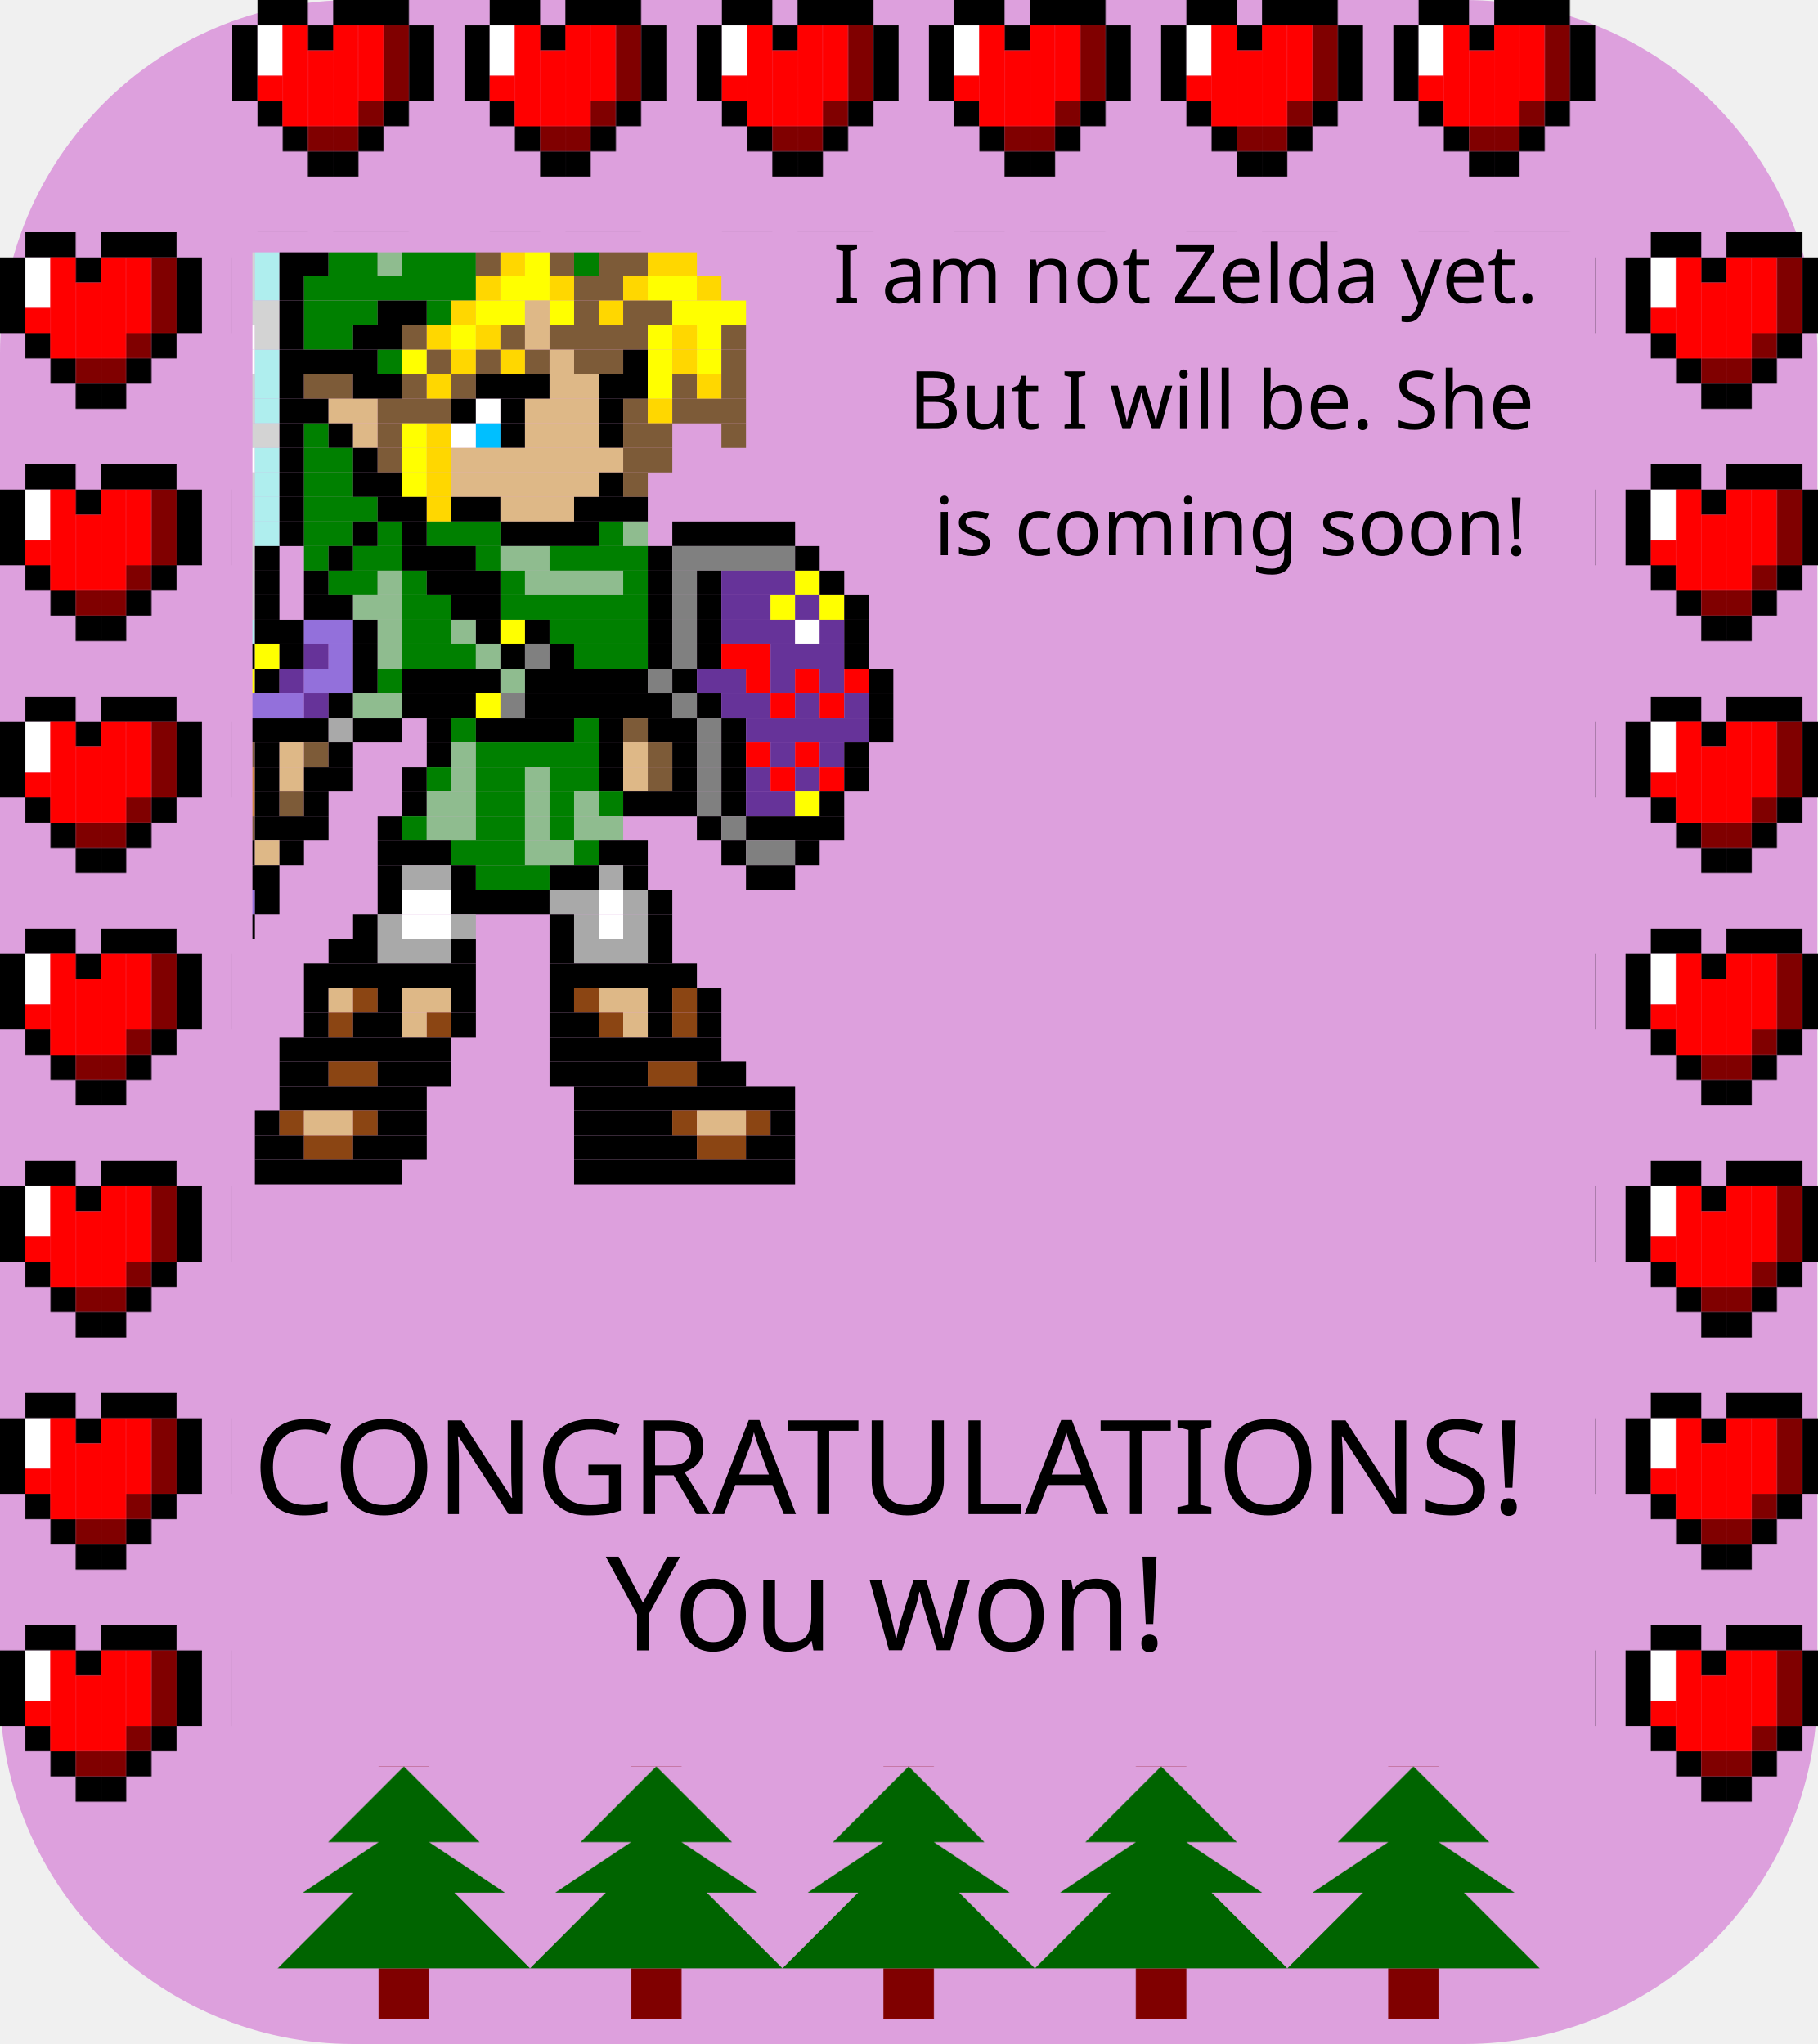
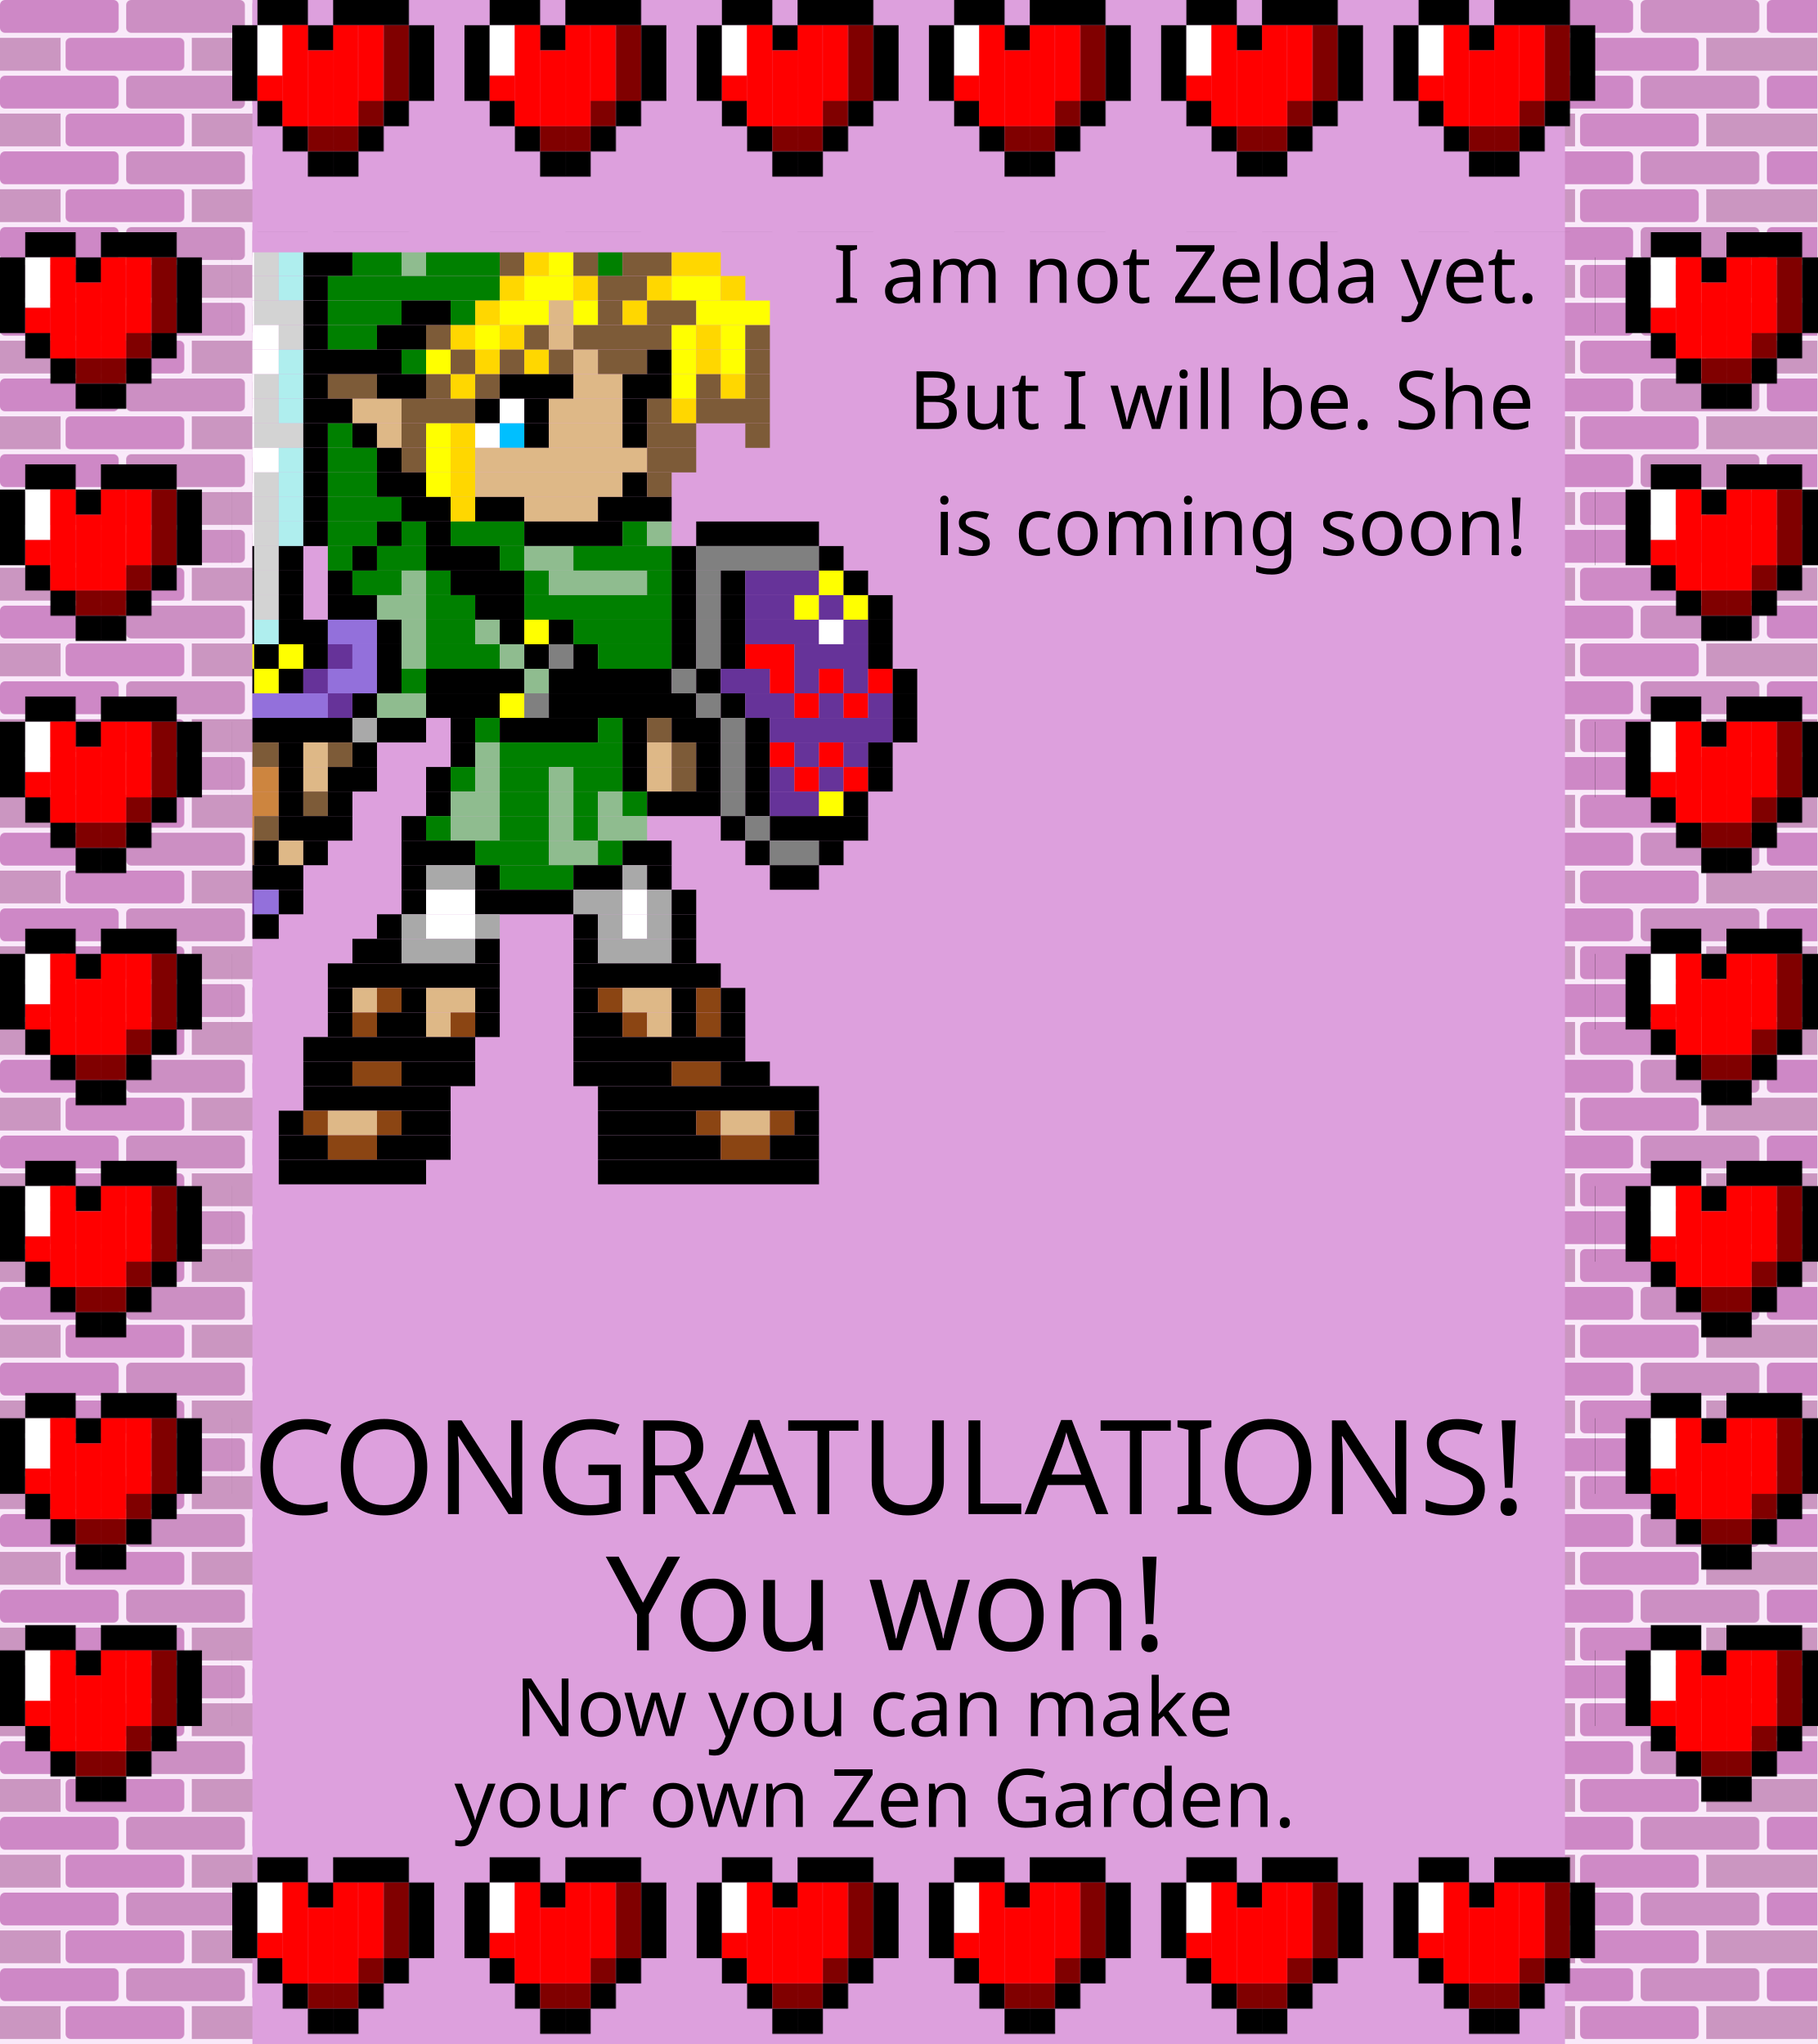
<svg xmlns="http://www.w3.org/2000/svg" width="360" height="405" id="block1">
  <defs>
    <pattern id="jewels" patternUnits="userSpaceOnUse" x="0" y="0" height="46" width="46">
      <rect width="10" height="5" x="5" y="0" fill="black" />
      <rect width="15" height="5" x="20" y="0" fill="black" />
      <rect width="5" height="15" x="0" y="5" fill="black" />
      <rect width="5" height="10" x="5" y="5" fill="white" />
      <rect width="5" height="5" x="5" y="15" fill="red" />
      <rect width="5" height="5" x="5" y="20" fill="black" />
      <rect width="5" height="20" x="10" y="5" fill="red" />
      <rect width="5" height="5" x="10" y="25" fill="black" />
      <rect width="5" height="5" x="15" y="5" fill="black" />
      <rect width="5" height="20" x="10" y="5" fill="red" />
      <rect width="5" height="15" x="15" y="10" fill="red" />
      <rect width="5" height="5" x="15" y="25" fill="maroon" />
      <rect width="5" height="5" x="15" y="30" fill="black" />
      <rect width="5" height="20" x="20" y="5" fill="red" />
      <rect width="5" height="5" x="20" y="25" fill="maroon" />
      <rect width="5" height="5" x="20" y="30" fill="black" />
      <rect width="5" height="15" x="25" y="5" fill="red" />
      <rect width="5" height="5" x="25" y="20" fill="maroon" />
      <rect width="5" height="5" x="25" y="25" fill="black" />
      <rect width="5" height="15" x="30" y="5" fill="maroon" />
      <rect width="5" height="5" x="30" y="20" fill="black" />
      <rect width="5" height="15" x="35" y="5" fill="black" />
    </pattern>
-     <pattern width="360" height="1000" id="link" patternUnits="userSpaceOnUse" x="0" y="0" viewBox="-90 420 740 1000">
+     <pattern width="360" height="1000" id="link" patternUnits="userSpaceOnUse" x="0" y="0" viewBox="-110 420 740 1000">
      <rect width="50" height="10" fill="black" x="130" y="0" />
      <rect width="20" height="10" fill="black" x="110" y="10" />
      <rect width="50" height="10" fill="green" x="130" y="10" />
      <rect width="20" height="10" fill="black" x="180" y="10" />
      <rect width="10" height="10" fill="black" x="50" y="20" />
      <rect width="20" height="10" fill="black" x="90" y="20" />
      <rect width="30" height="10" fill="green" x="110" y="20" />
      <rect width="40" height="10" fill="darkseagreen" x="140" y="20" />
      <rect width="20" height="10" fill="green" x="180" y="20" />
      <rect width="20" height="10" fill="black" x="200" y="20" />
      <rect width="10" height="10" fill="black" x="40" y="30" />
      <rect width="10" height="10" fill="paleturquoise" x="50" y="30" />
      <rect width="10" height="10" fill="black" x="60" y="30" />
      <rect width="20" height="10" fill="black" x="80" y="30" />
      <rect width="20" height="10" fill="green" x="100" y="30" />
      <rect width="80" height="10" fill="darkseagreen" x="120" y="30" />
      <rect width="20" height="10" fill="green" x="190" y="30" />
      <rect width="20" height="10" fill="darkseagreen" x="120" y="30" />
      <rect width="10" height="10" fill="black" x="210" y="30" />
      <rect width="10" height="10" fill="black" x="30" y="40" />
      <rect width="10" height="10" fill="white" x="40" y="40" />
      <rect width="10" height="10" fill="lightgrey" x="50" y="40" />
      <rect width="10" height="10" fill="paleturquoise" x="60" y="40" />
      <rect width="20" height="10" fill="black" x="70" y="40" />
      <rect width="20" height="10" fill="green" x="90" y="40" />
      <rect width="30" height="10" fill="darkseagreen" x="110" y="40" />
      <rect width="20" height="10" fill="green" x="140" y="40" />
      <rect width="20" height="10" fill="#7d5b38" x="160" y="40" class="brown" />
      <rect width="20" height="10" fill="darkseagreen" x="180" y="40" />
      <rect width="20" height="10" fill="green" x="200" y="40" />
      <rect width="10" height="10" fill="black" x="220" y="40" />
      <rect width="10" height="10" fill="black" x="30" y="50" />
      <rect width="10" height="10" fill="white" x="40" y="50" />
      <rect width="10" height="10" fill="lightgrey" x="50" y="50" />
      <rect width="10" height="10" fill="paleturquoise" x="60" y="50" />
      <rect width="20" height="10" fill="black" x="70" y="50" />
      <rect width="20" height="10" fill="green" x="90" y="50" />
      <rect width="10" height="10" fill="darkseagreen" x="110" y="50" />
      <rect width="30" height="10" fill="green" x="120" y="50" />
      <rect width="10" height="10" fill="#7d5b38" x="150" y="50" class="brown" />
      <rect width="10" height="10" fill="gold" x="160" y="50" />
      <rect width="10" height="10" fill="yellow" x="170" y="50" />
      <rect width="10" height="10" fill="#7d5b38" x="180" y="50" class="brown" />
      <rect width="10" height="10" fill="green" x="190" y="50" />
      <rect width="20" height="10" fill="#7d5b38" x="200" y="50" class="brown" />
      <rect width="20" height="10" fill="gold" x="220" y="50" />
      <rect width="10" height="10" fill="black" x="30" y="60" />
      <rect width="10" height="10" fill="white" x="40" y="60" />
      <rect width="10" height="10" fill="lightgrey" x="50" y="60" />
      <rect width="10" height="10" fill="paleturquoise" x="60" y="60" />
      <rect width="10" height="10" fill="black" x="70" y="60" />
      <rect width="70" height="10" fill="green" x="80" y="60" />
      <rect width="10" height="10" fill="gold" x="150" y="60" />
      <rect width="20" height="10" fill="yellow" x="160" y="60" />
      <rect width="10" height="10" fill="gold" x="180" y="60" />
      <rect width="20" height="10" fill="#7d5b38" x="190" y="60" class="brown" />
      <rect width="10" height="10" fill="gold" x="210" y="60" />
      <rect width="20" height="10" fill="yellow" x="220" y="60" />
      <rect width="10" height="10" fill="gold" x="240" y="60" />
      <rect width="10" height="10" x="30" y="70" fill="black" />
      <rect width="10" height="10" fill="white" x="40" y="70" />
      <rect width="20" height="10" fill="lightgrey" x="50" y="70" />
      <rect width="10" height="10" fill="black" x="70" y="70" />
      <rect width="30" height="10" fill="green" x="80" y="70" />
      <rect width="20" height="10" fill="black" x="110" y="70" />
      <rect width="10" height="10" fill="green" x="130" y="70" />
      <rect width="10" height="10" fill="gold" x="140" y="70" />
      <rect width="20" height="10" fill="yellow" x="150" y="70" />
      <rect width="10" height="10" fill="burlywood" x="170" y="70" />
      <rect width="10" height="10" fill="yellow" x="180" y="70" />
      <rect width="10" height="10" fill="#7d5b38" x="190" y="70" class="brown" />
      <rect width="10" height="10" fill="gold" x="200" y="70" />
      <rect width="20" height="10" fill="#7d5b38" x="210" y="70" class="brown" />
      <rect width="30" height="10" fill="yellow" x="230" y="70" />
      <rect width="10" height="10" x="30" y="80" fill="black" />
      <rect width="20" height="10" x="40" y="80" fill="white" />
      <rect width="10" height="10" x="60" y="80" fill="lightgrey" />
      <rect width="10" height="10" x="70" y="80" fill="black" />
      <rect width="20" height="10" x="80" y="80" fill="green" />
      <rect width="20" height="10" x="100" y="80" fill="black" />
      <rect width="10" height="10" x="120" y="80" fill="#7d5b38" class="brown" />
      <rect width="10" height="10" x="130" y="80" fill="gold" />
      <rect width="10" height="10" x="140" y="80" fill="yellow" />
      <rect width="10" height="10" x="150" y="80" fill="gold" />
      <rect width="10" height="10" x="160" y="80" fill="#7d5b38" class="brown" />
      <rect width="10" height="10" x="170" y="80" fill="burlywood" />
      <rect width="40" height="10" x="180" y="80" fill="#7d5b38" class="brown" />
      <rect width="10" height="10" x="220" y="80" fill="yellow" />
      <rect width="10" height="10" x="230" y="80" fill="gold" />
      <rect width="10" height="10" x="240" y="80" fill="yellow" />
      <rect width="10" height="10" x="250" y="80" fill="#7d5b38" class="brown" />
      <rect width="10" height="10" x="30" y="90" fill="black" />
      <rect width="20" height="10" x="40" y="90" fill="white" />
      <rect width="10" height="10" x="60" y="90" fill="paleturquoise" />
      <rect width="40" height="10" x="70" y="90" fill="black" />
      <rect width="10" height="10" x="110" y="90" fill="green" />
      <rect width="10" height="10" x="120" y="90" fill="yellow" />
      <rect width="10" height="10" x="130" y="90" fill="#7d5b38" class="brown" />
      <rect width="10" height="10" x="140" y="90" fill="gold" />
      <rect width="10" height="10" x="150" y="90" fill="#7d5b38" class="brown" />
      <rect width="10" height="10" x="160" y="90" fill="gold" />
      <rect width="10" height="10" x="170" y="90" fill="#7d5b38" class="brown" />
      <rect width="10" height="10" x="180" y="90" fill="burlywood" />
      <rect width="20" height="10" x="190" y="90" fill="#7d5b38" class="brown" />
      <rect width="10" height="10" x="210" y="90" fill="black" />
      <rect width="10" height="10" x="220" y="90" fill="yellow" />
      <rect width="10" height="10" x="230" y="90" fill="gold" />
      <rect width="10" height="10" x="240" y="90" fill="yellow" />
      <rect width="10" height="10" x="250" y="90" fill="#7d5b38" class="brown" />
      <rect width="10" height="10" x="30" y="100" fill="black" />
      <rect width="10" height="10" x="40" y="100" fill="white" />
      <rect width="10" height="10" x="50" y="100" fill="lightgrey" />
      <rect width="10" height="10" x="60" y="100" fill="paleturquoise" />
      <rect width="10" height="10" x="70" y="100" fill="black" />
      <rect width="20" height="10" x="80" y="100" fill="#7d5b38" class="brown" />
      <rect width="20" height="10" x="100" y="100" fill="black" />
      <rect width="10" height="10" x="120" y="100" fill="#7d5b38" class="brown" />
      <rect width="10" height="10" x="130" y="100" fill="gold" />
      <rect width="10" height="10" x="140" y="100" fill="#7d5b38" class="brown" />
      <rect width="30" height="10" x="150" y="100" fill="black" />
      <rect width="20" height="10" x="180" y="100" fill="burlywood" />
      <rect width="20" height="10" x="200" y="100" fill="black" />
      <rect width="10" height="10" x="220" y="100" fill="yellow" />
      <rect width="10" height="10" x="230" y="100" fill="#7d5b38" class="brown" />
      <rect width="10" height="10" x="240" y="100" fill="gold" />
      <rect width="10" height="10" x="250" y="100" fill="#7d5b38" class="brown" />
      <rect width="10" height="10" x="30" y="110" fill="black" />
      <rect width="10" height="10" x="40" y="110" fill="white" />
      <rect width="10" height="10" x="50" y="110" fill="lightgrey" />
      <rect width="10" height="10" x="60" y="110" fill="paleturquoise" />
      <rect width="20" height="10" x="70" y="110" fill="black" />
      <rect width="20" height="10" x="90" y="110" fill="burlywood" />
      <rect width="30" height="10" x="110" y="110" fill="#7d5b38" class="brown" />
      <rect width="10" height="10" x="140" y="110" fill="black" />
      <rect width="10" height="10" x="150" y="110" fill="white" />
      <rect width="10" height="10" x="160" y="110" fill="black" />
      <rect width="30" height="10" x="170" y="110" fill="burlywood" />
      <rect width="10" height="10" x="200" y="110" fill="black" />
      <rect width="10" height="10" x="210" y="110" fill="#7d5b38" class="brown" />
      <rect width="10" height="10" x="220" y="110" fill="gold" />
      <rect width="30" height="10" x="230" y="110" fill="#7d5b38" class="brown" />
      <rect width="10" height="10" x="30" y="120" fill="black" />
      <rect width="10" height="10" x="40" y="120" fill="white" />
      <rect width="20" height="10" x="50" y="120" fill="lightgrey" />
      <rect width="10" height="10" x="70" y="120" fill="black" />
      <rect width="10" height="10" x="80" y="120" fill="green" />
      <rect width="10" height="10" x="90" y="120" fill="black" />
      <rect width="10" height="10" x="100" y="120" fill="burlywood" />
      <rect width="10" height="10" x="110" y="120" fill="#7d5b38" class="brown" />
      <rect width="10" height="10" x="120" y="120" fill="yellow" />
      <rect width="10" height="10" x="130" y="120" fill="gold" />
      <rect width="10" height="10" x="140" y="120" fill="white" />
      <rect width="10" height="10" x="150" y="120" fill="deepskyblue" />
      <rect width="10" height="10" x="160" y="120" fill="black" />
      <rect width="30" height="10" x="170" y="120" fill="burlywood" />
      <rect width="10" height="10" x="200" y="120" fill="black" />
      <rect width="20" height="10" x="210" y="120" fill="#7d5b38" class="brown" />
      <rect width="10" height="10" x="250" y="120" fill="#7d5b38" class="brown" />
      <rect width="10" height="10" x="30" y="130" fill="black" />
      <rect width="20" height="10" x="40" y="130" fill="white" />
      <rect width="10" height="10" x="60" y="130" fill="paleturquoise" />
      <rect width="10" height="10" x="70" y="130" fill="black" />
      <rect width="20" height="10" x="80" y="130" fill="green" />
      <rect width="10" height="10" x="100" y="130" fill="black" />
      <rect width="10" height="10" x="110" y="130" fill="#7d5b38" class="brown" />
      <rect width="10" height="10" x="120" y="130" fill="yellow" />
      <rect width="10" height="10" x="130" y="130" fill="gold" />
      <rect width="70" height="10" x="140" y="130" fill="burlywood" />
      <rect width="20" height="10" x="210" y="130" fill="#7d5b38" class="brown" />
      <rect width="10" height="10" x="30" y="140" fill="black" />
      <rect width="10" height="10" x="40" y="140" fill="white" />
      <rect width="10" height="10" x="50" y="140" fill="lightgrey" />
      <rect width="10" height="10" x="60" y="140" fill="paleturquoise" />
      <rect width="10" height="10" x="70" y="140" fill="black" />
      <rect width="20" height="10" x="80" y="140" fill="green" />
      <rect width="20" height="10" x="100" y="140" fill="black" />
      <rect width="10" height="10" x="120" y="140" fill="yellow" />
      <rect width="10" height="10" x="130" y="140" fill="gold" />
      <rect width="60" height="10" x="140" y="140" fill="burlywood" />
      <rect width="10" height="10" x="200" y="140" fill="black" />
      <rect width="10" height="10" x="210" y="140" fill="#7d5b38" class="brown" />
      <rect width="10" height="10" x="30" y="150" fill="black" />
      <rect width="10" height="10" x="40" y="150" fill="white" />
      <rect width="10" height="10" x="50" y="150" fill="lightgrey" />
      <rect width="10" height="10" x="60" y="150" fill="paleturquoise" />
      <rect width="10" height="10" x="70" y="150" fill="black" />
      <rect width="30" height="10" x="80" y="150" fill="green" />
      <rect width="20" height="10" x="110" y="150" fill="black" />
      <rect width="10" height="10" x="130" y="150" fill="gold" />
      <rect width="20" height="10" x="140" y="150" fill="black" />
      <rect width="30" height="10" x="160" y="150" fill="burlywood" />
      <rect width="30" height="10" x="190" y="150" fill="black" />
      <rect width="10" height="10" x="30" y="160" fill="black" />
      <rect width="10" height="10" x="40" y="160" fill="white" />
      <rect width="10" height="10" x="50" y="160" fill="lightgrey" />
      <rect width="10" height="10" x="60" y="160" fill="paleturquoise" />
      <rect width="10" height="10" x="70" y="160" fill="black" />
      <rect width="20" height="10" x="80" y="160" fill="green" />
      <rect width="10" height="10" x="100" y="160" fill="black" />
      <rect width="10" height="10" x="110" y="160" fill="green" />
      <rect width="10" height="10" x="120" y="160" fill="black" />
      <rect width="30" height="10" x="130" y="160" fill="green" />
      <rect width="40" height="10" x="160" y="160" fill="black" />
      <rect width="10" height="10" x="200" y="160" fill="green" />
      <rect width="10" height="10" x="210" y="160" fill="darkseagreen" />
      <rect width="50" height="10" x="230" y="160" fill="black" />
      <rect width="10" height="10" x="40" y="170" fill="black" />
      <rect width="10" height="10" x="50" y="170" fill="lightgrey" />
      <rect width="10" height="10" x="60" y="170" fill="black" />
      <rect width="10" height="10" x="80" y="170" fill="green" />
      <rect width="10" height="10" x="90" y="170" fill="black" />
      <rect width="20" height="10" x="100" y="170" fill="green" />
      <rect width="30" height="10" x="120" y="170" fill="black" />
      <rect width="10" height="10" x="150" y="170" fill="green" />
      <rect width="20" height="10" x="160" y="170" fill="darkseagreen" />
      <rect width="40" height="10" x="180" y="170" fill="green" />
      <rect width="10" height="10" x="220" y="170" fill="black" />
      <rect width="50" height="10" x="230" y="170" fill="grey" />
      <rect width="10" height="10" x="280" y="170" fill="black" />
      <rect width="10" height="10" x="40" y="180" fill="black" />
      <rect width="10" height="10" x="50" y="180" fill="lightgrey" />
      <rect width="10" height="10" x="60" y="180" fill="black" />
      <rect width="10" height="10" x="80" y="180" fill="black" />
      <rect width="20" height="10" x="90" y="180" fill="green" />
      <rect width="10" height="10" x="110" y="180" fill="darkseagreen" />
      <rect width="10" height="10" x="120" y="180" fill="green" />
      <rect width="30" height="10" x="130" y="180" fill="black" />
      <rect width="10" height="10" x="160" y="180" fill="green" />
      <rect width="40" height="10" x="170" y="180" fill="darkseagreen" />
      <rect width="10" height="10" x="210" y="180" fill="green" />
      <rect width="10" height="10" x="220" y="180" fill="black" />
      <rect width="10" height="10" x="230" y="180" fill="grey" />
      <rect width="10" height="10" x="240" y="180" fill="black" />
      <rect width="30" height="10" x="250" y="180" fill="rebeccapurple" />
      <rect width="10" height="10" x="280" y="180" fill="yellow" />
      <rect width="10" height="10" x="290" y="180" fill="black" />
      <rect width="20" height="10" x="10" y="190" fill="black" />
      <rect width="10" height="10" x="40" y="190" fill="black" />
      <rect width="10" height="10" x="50" y="190" fill="lightgrey" />
      <rect width="10" height="10" x="60" y="190" fill="black" />
      <rect width="20" height="10" x="80" y="190" fill="black" />
      <rect width="20" height="10" x="100" y="190" fill="darkseagreen" />
      <rect width="20" height="10" x="120" y="190" fill="green" />
      <rect width="20" height="10" x="140" y="190" fill="black" />
      <rect width="60" height="10" x="160" y="190" fill="green" />
      <rect width="10" height="10" x="220" y="190" fill="black" />
      <rect width="10" height="10" x="230" y="190" fill="grey" />
      <rect width="10" height="10" x="240" y="190" fill="black" />
      <rect width="20" height="10" x="250" y="190" fill="rebeccapurple" />
      <rect width="10" height="10" x="270" y="190" fill="yellow" />
      <rect width="10" height="10" x="280" y="190" fill="rebeccapurple" />
      <rect width="10" height="10" x="290" y="190" fill="yellow" />
      <rect width="10" height="10" x="300" y="190" fill="black" />
      <rect width="10" height="10" x="0" y="200" fill="black" />
      <rect width="10" height="10" x="10" y="200" fill="rebeccapurple" />
      <rect width="10" height="10" x="20" y="200" fill="mediumpurple" />
      <rect width="20" height="10" x="30" y="200" fill="black" />
      <rect width="10" height="10" x="50" y="200" fill="paleturquoise" />
      <rect width="20" height="10" x="60" y="200" fill="black" />
      <rect width="20" height="10" x="80" y="200" fill="mediumpurple" />
      <rect width="10" height="10" x="100" y="200" fill="black" />
      <rect width="10" height="10" x="110" y="200" fill="darkseagreen" />
      <rect width="20" height="10" x="120" y="200" fill="green" />
      <rect width="10" height="10" x="140" y="200" fill="darkseagreen" />
      <rect width="10" height="10" x="150" y="200" fill="black" />
      <rect width="10" height="10" x="160" y="200" fill="yellow" />
      <rect width="10" height="10" x="170" y="200" fill="black" />
      <rect width="40" height="10" x="180" y="200" fill="green" />
      <rect width="10" height="10" x="220" y="200" fill="black" />
      <rect width="10" height="10" x="230" y="200" fill="grey" />
      <rect width="10" height="10" x="240" y="200" fill="black" />
      <rect width="30" height="10" x="250" y="200" fill="rebeccapurple" />
      <rect width="10" height="10" x="280" y="200" fill="white" />
      <rect width="10" height="10" x="290" y="200" fill="rebeccapurple" />
      <rect width="10" height="10" x="300" y="200" fill="black" />
      <rect width="10" height="10" x="0" y="210" fill="black" />
      <rect width="10" height="10" x="10" y="210" fill="rebeccapurple" />
      <rect width="10" height="10" x="20" y="210" fill="mediumpurple" />
      <rect width="10" height="10" x="30" y="210" fill="black" />
      <rect width="10" height="10" x="40" y="210" fill="yellow" />
      <rect width="10" height="10" x="50" y="210" fill="black" />
      <rect width="10" height="10" x="60" y="210" fill="yellow" />
      <rect width="10" height="10" x="70" y="210" fill="black" />
      <rect width="10" height="10" x="80" y="210" fill="rebeccapurple" />
      <rect width="10" height="10" x="90" y="210" fill="mediumpurple" />
      <rect width="10" height="10" x="100" y="210" fill="black" />
      <rect width="10" height="10" x="110" y="210" fill="darkseagreen" />
      <rect width="30" height="10" x="120" y="210" fill="green" />
      <rect width="10" height="10" x="150" y="210" fill="darkseagreen" />
      <rect width="10" height="10" x="160" y="210" fill="black" />
      <rect width="10" height="10" x="170" y="210" fill="grey" />
      <rect width="10" height="10" x="180" y="210" fill="black" />
      <rect width="30" height="10" x="190" y="210" fill="green" />
      <rect width="10" height="10" x="220" y="210" fill="black" />
      <rect width="10" height="10" x="230" y="210" fill="grey" />
      <rect width="10" height="10" x="240" y="210" fill="black" />
      <rect width="20" height="10" x="250" y="210" fill="red" />
      <rect width="30" height="10" x="270" y="210" fill="rebeccapurple" />
      <rect width="10" height="10" x="300" y="210" fill="black" />
      <rect width="10" height="10" x="0" y="220" fill="black" />
      <rect width="10" height="10" x="10" y="220" fill="rebeccapurple" />
      <rect width="20" height="10" x="20" y="220" fill="mediumpurple" />
      <rect width="10" height="10" x="40" y="220" fill="black" />
      <rect width="10" height="10" x="50" y="220" fill="yellow" />
      <rect width="10" height="10" x="60" y="220" fill="black" />
      <rect width="10" height="10" x="70" y="220" fill="rebeccapurple" />
      <rect width="20" height="10" x="80" y="220" fill="mediumpurple" />
      <rect width="10" height="10" x="100" y="220" fill="black" />
      <rect width="10" height="10" x="110" y="220" fill="green" />
      <rect width="40" height="10" x="120" y="220" fill="black" />
      <rect width="10" height="10" x="160" y="220" fill="darkseagreen" />
      <rect width="50" height="10" x="170" y="220" fill="black" />
      <rect width="10" height="10" x="220" y="220" fill="grey" />
      <rect width="10" height="10" x="230" y="220" fill="black" />
      <rect width="20" height="10" x="240" y="220" fill="rebeccapurple" />
      <rect width="10" height="10" x="260" y="220" fill="red" />
      <rect width="10" height="10" x="270" y="220" fill="rebeccapurple" />
      <rect width="10" height="10" x="280" y="220" fill="red" />
      <rect width="10" height="10" x="290" y="220" fill="rebeccapurple" />
      <rect width="10" height="10" x="300" y="220" fill="red" />
      <rect width="10" height="10" x="310" y="220" fill="black" />
      <rect width="10" height="10" x="10" y="230" fill="black" />
      <rect width="10" height="10" x="20" y="230" fill="rebeccapurple" />
      <rect width="50" height="10" x="30" y="230" fill="mediumpurple" />
      <rect width="10" height="10" x="80" y="230" fill="rebeccapurple" />
      <rect width="10" height="10" x="90" y="230" fill="black" />
      <rect width="20" height="10" x="100" y="230" fill="darkseagreen" />
      <rect width="30" height="10" x="120" y="230" fill="black" />
      <rect width="10" height="10" x="150" y="230" fill="yellow" />
      <rect width="10" height="10" x="160" y="230" fill="grey" />
      <rect width="60" height="10" x="170" y="230" fill="black" />
      <rect width="10" height="10" x="230" y="230" fill="grey" />
      <rect width="10" height="10" x="240" y="230" fill="black" />
      <rect width="20" height="10" x="250" y="230" fill="rebeccapurple" />
      <rect width="10" height="10" x="270" y="230" fill="red" />
      <rect width="10" height="10" x="280" y="230" fill="rebeccapurple" />
      <rect width="10" height="10" x="290" y="230" fill="red" />
      <rect width="10" height="10" x="300" y="230" fill="rebeccapurple" />
      <rect width="10" height="10" x="310" y="230" fill="black" />
      <rect width="70" height="10" x="20" y="240" fill="black" />
      <rect width="10" height="10" x="90" y="240" fill="darkgrey" />
      <rect width="20" height="10" x="100" y="240" fill="black" />
      <rect width="10" height="10" x="130" y="240" fill="black" />
      <rect width="10" height="10" x="140" y="240" fill="green" />
      <rect width="40" height="10" x="150" y="240" fill="black" />
      <rect width="10" height="10" x="190" y="240" fill="green" />
      <rect width="10" height="10" x="200" y="240" fill="black" />
      <rect width="10" height="10" x="210" y="240" fill="#7d5b38" class="brown" />
      <rect width="20" height="10" x="220" y="240" fill="black" />
      <rect width="10" height="10" x="240" y="240" fill="grey" />
      <rect width="10" height="10" x="250" y="240" fill="black" />
      <rect width="50" height="10" x="260" y="240" fill="rebeccapurple" />
      <rect width="10" height="10" x="310" y="240" fill="black" />
      <rect width="10" height="10" x="30" y="250" fill="black" />
      <rect width="20" height="10" x="40" y="250" fill="#7d5b38" class="brown" />
      <rect width="10" height="10" x="60" y="250" fill="black" />
      <rect width="10" height="10" x="70" y="250" fill="burlywood" />
      <rect width="10" height="10" x="80" y="250" fill="#7d5b38" class="brown" />
      <rect width="10" height="10" x="90" y="250" fill="black" />
      <rect width="10" height="10" x="130" y="250" fill="black" />
      <rect width="10" height="10" x="140" y="250" fill="darkseagreen" />
      <rect width="50" height="10" x="150" y="250" fill="green" />
      <rect width="10" height="10" x="200" y="250" fill="black" />
      <rect width="10" height="10" x="210" y="250" fill="burlywood" />
      <rect width="10" height="10" x="220" y="250" fill="#7d5b38" class="brown" />
      <rect width="10" height="10" x="230" y="250" fill="black" />
      <rect width="10" height="10" x="240" y="250" fill="grey" />
      <rect width="10" height="10" x="250" y="250" fill="black" />
      <rect width="10" height="10" x="260" y="250" fill="red" />
      <rect width="10" height="10" x="270" y="250" fill="rebeccapurple" />
      <rect width="10" height="10" x="280" y="250" fill="red" />
      <rect width="10" height="10" x="290" y="250" fill="rebeccapurple" />
      <rect width="10" height="10" x="300" y="250" fill="black" />
      <rect width="10" height="10" x="30" y="260" fill="#7d5b38" class="brown" />
      <rect width="20" height="10" x="40" y="260" fill="peru" />
      <rect width="10" height="10" x="60" y="260" fill="black" />
      <rect width="10" height="10" x="70" y="260" fill="burlywood" />
      <rect width="20" height="10" x="80" y="260" fill="black" />
      <rect width="10" height="10" x="120" y="260" fill="black" />
      <rect width="10" height="10" x="130" y="260" fill="green" />
      <rect width="10" height="10" x="140" y="260" fill="darkseagreen" />
      <rect width="20" height="10" x="150" y="260" fill="green" />
      <rect width="10" height="10" x="170" y="260" fill="darkseagreen" />
      <rect width="20" height="10" x="180" y="260" fill="green" />
      <rect width="10" height="10" x="200" y="260" fill="black" />
      <rect width="10" height="10" x="210" y="260" fill="burlywood" />
      <rect width="10" height="10" x="220" y="260" fill="#7d5b38" class="brown" />
      <rect width="10" height="10" x="230" y="260" fill="black" />
      <rect width="10" height="10" x="240" y="260" fill="grey" />
      <rect width="10" height="10" x="250" y="260" fill="black" />
      <rect width="10" height="10" x="260" y="260" fill="rebeccapurple" />
      <rect width="10" height="10" x="270" y="260" fill="red" />
      <rect width="10" height="10" x="280" y="260" fill="rebeccapurple" />
      <rect width="10" height="10" x="290" y="260" fill="red" />
      <rect width="10" height="10" x="300" y="260" fill="black" />
      <rect width="10" height="10" x="30" y="270" fill="#7d5b38" class="brown" />
      <rect width="20" height="10" x="40" y="270" fill="peru" />
      <rect width="10" height="10" x="60" y="270" fill="black" />
      <rect width="10" height="10" x="70" y="270" fill="#7d5b38" class="brown" />
      <rect width="10" height="10" x="80" y="270" fill="black" />
      <rect width="10" height="10" x="120" y="270" fill="black" />
      <rect width="20" height="10" x="130" y="270" fill="darkseagreen" />
      <rect width="20" height="10" x="150" y="270" fill="green" />
      <rect width="10" height="10" x="170" y="270" fill="darkseagreen" />
      <rect width="10" height="10" x="180" y="270" fill="green" />
      <rect width="10" height="10" x="190" y="270" fill="darkseagreen" />
      <rect width="10" height="10" x="200" y="270" fill="green" />
      <rect width="30" height="10" x="210" y="270" fill="black" />
      <rect width="10" height="10" x="240" y="270" fill="grey" />
      <rect width="10" height="10" x="250" y="270" fill="black" />
      <rect width="20" height="10" x="260" y="270" fill="rebeccapurple" />
      <rect width="10" height="10" x="280" y="270" fill="yellow" />
      <rect width="10" height="10" x="290" y="270" fill="black" />
      <rect width="10" height="10" x="30" y="280" fill="#7d5b38" class="brown" />
      <rect width="10" height="10" x="40" y="280" fill="peru" />
      <rect width="10" height="10" x="50" y="280" fill="#7d5b38" class="brown" />
      <rect width="30" height="10" x="60" y="280" fill="black" />
      <rect width="10" height="10" x="110" y="280" fill="black" />
      <rect width="10" height="10" x="120" y="280" fill="green" />
      <rect width="20" height="10" x="130" y="280" fill="darkseagreen" />
      <rect width="20" height="10" x="150" y="280" fill="green" />
      <rect width="10" height="10" x="170" y="280" fill="darkseagreen" />
      <rect width="10" height="10" x="180" y="280" fill="green" />
      <rect width="20" height="10" x="190" y="280" fill="darkseagreen" />
      <rect width="10" height="10" x="240" y="280" fill="black" />
      <rect width="10" height="10" x="250" y="280" fill="grey" />
      <rect width="40" height="10" x="260" y="280" fill="black" />
      <rect width="10" height="10" x="30" y="290" fill="black" />
      <rect width="10" height="10" x="40" y="290" fill="#7d5b38" class="brown" />
      <rect width="10" height="10" x="50" y="290" fill="black" />
      <rect width="10" height="10" x="60" y="290" fill="burlywood" />
      <rect width="10" height="10" x="70" y="290" fill="black" />
      <rect width="30" height="10" x="110" y="290" fill="black" />
      <rect width="30" height="10" x="140" y="290" fill="green" />
      <rect width="20" height="10" x="170" y="290" fill="darkseagreen" />
      <rect width="10" height="10" x="190" y="290" fill="green" />
      <rect width="20" height="10" x="200" y="290" fill="black" />
      <rect width="10" height="10" x="250" y="290" fill="black" />
      <rect width="20" height="10" x="260" y="290" fill="grey" />
      <rect width="10" height="10" x="280" y="290" fill="black" />
      <rect width="30" height="10" x="40" y="300" fill="black" />
      <rect width="10" height="10" x="110" y="300" fill="black" />
      <rect width="20" height="10" x="120" y="300" fill="darkgrey" />
      <rect width="10" height="10" x="140" y="300" fill="black" />
      <rect width="30" height="10" x="150" y="300" fill="green" />
      <rect width="20" height="10" x="180" y="300" fill="black" />
      <rect width="10" height="10" x="200" y="300" fill="darkgray" />
      <rect width="10" height="10" x="210" y="300" fill="black" />
      <rect width="20" height="10" x="260" y="300" fill="black" />
      <rect width="10" height="10" x="30" y="310" fill="black" />
      <rect width="10" height="10" x="40" y="310" fill="rebeccapurple" />
      <rect width="10" height="10" x="50" y="310" fill="mediumpurple" />
      <rect width="10" height="10" x="60" y="310" fill="black" />
      <rect width="10" height="10" x="110" y="310" fill="black" />
      <rect width="20" height="10" x="120" y="310" fill="white" />
      <rect width="40" height="10" x="140" y="310" fill="black" />
      <rect width="20" height="10" x="180" y="310" fill="darkgray" />
      <rect width="10" height="10" x="200" y="310" fill="white" />
      <rect width="10" height="10" x="210" y="310" fill="darkgrey" />
      <rect width="10" height="10" x="220" y="310" fill="black" />
      <rect width="20" height="10" x="40" y="320" fill="black" />
      <rect width="10" height="10" x="100" y="320" fill="black" />
      <rect width="10" height="10" x="110" y="320" fill="darkgrey" />
      <rect width="20" height="10" x="120" y="320" fill="white" />
      <rect width="10" height="10" x="140" y="320" fill="darkgrey" />
      <rect width="10" height="10" x="180" y="320" fill="black" />
      <rect width="10" height="10" x="190" y="320" fill="darkgray" />
      <rect width="10" height="10" x="200" y="320" fill="white" />
      <rect width="10" height="10" x="210" y="320" fill="darkgrey" />
      <rect width="10" height="10" x="220" y="320" fill="black" />
      <rect width="20" height="10" x="90" y="330" fill="black" />
      <rect width="30" height="10" x="110" y="330" fill="darkgrey" />
      <rect width="10" height="10" x="140" y="330" fill="black" />
      <rect width="10" height="10" x="180" y="330" fill="black" />
      <rect width="30" height="10" x="190" y="330" fill="darkgray" />
      <rect width="10" height="10" x="220" y="330" fill="black" />
      <rect width="70" height="10" x="80" y="340" fill="black" />
      <rect width="60" height="10" x="180" y="340" fill="black" />
      <rect width="10" height="10" x="80" y="350" fill="black" />
      <rect width="10" height="10" x="90" y="350" fill="burlywood" />
      <rect width="10" height="10" x="100" y="350" fill="saddlebrown" />
      <rect width="10" height="10" x="110" y="350" fill="black" />
      <rect width="20" height="10" x="120" y="350" fill="burlywood" />
      <rect width="10" height="10" x="140" y="350" fill="black" />
      <rect width="10" height="10" x="180" y="350" fill="black" />
      <rect width="10" height="10" x="190" y="350" fill="saddlebrown" />
      <rect width="20" height="10" x="200" y="350" fill="burlywood" />
      <rect width="10" height="10" x="220" y="350" fill="black" />
      <rect width="10" height="10" x="230" y="350" fill="saddlebrown" />
      <rect width="10" height="10" x="240" y="350" fill="black" />
      <rect width="10" height="10" x="80" y="360" fill="black" />
      <rect width="10" height="10" x="90" y="360" fill="saddlebrown" />
      <rect width="20" height="10" x="100" y="360" fill="black" />
      <rect width="10" height="10" x="120" y="360" fill="burlywood" />
      <rect width="10" height="10" x="130" y="360" fill="saddlebrown" />
      <rect width="10" height="10" x="140" y="360" fill="black" />
      <rect width="20" height="10" x="180" y="360" fill="black" />
      <rect width="10" height="10" x="200" y="360" fill="saddlebrown" />
      <rect width="10" height="10" x="210" y="360" fill="burlywood" />
      <rect width="10" height="10" x="220" y="360" fill="black" />
      <rect width="10" height="10" x="230" y="360" fill="saddlebrown" />
      <rect width="10" height="10" x="240" y="360" fill="black" />
      <rect width="70" height="10" x="70" y="370" fill="black" />
      <rect width="70" height="10" x="180" y="370" fill="black" />
      <rect width="20" height="10" x="70" y="380" fill="black" />
      <rect width="20" height="10" x="90" y="380" fill="saddlebrown" />
      <rect width="30" height="10" x="110" y="380" fill="black" />
      <rect width="40" height="10" x="180" y="380" fill="black" />
      <rect width="20" height="10" x="220" y="380" fill="saddlebrown" />
      <rect width="20" height="10" x="240" y="380" fill="black" />
      <rect width="60" height="10" x="70" y="390" fill="black" />
      <rect width="90" height="10" x="190" y="390" fill="black" />
      <rect width="10" height="10" x="60" y="400" fill="black" />
      <rect width="10" height="10" x="70" y="400" fill="saddlebrown" />
      <rect width="20" height="10" x="80" y="400" fill="burlywood" />
      <rect width="10" height="10" x="100" y="400" fill="saddlebrown" />
      <rect width="20" height="10" x="110" y="400" fill="black" />
      <rect width="40" height="10" x="190" y="400" fill="black" />
      <rect width="10" height="10" x="230" y="400" fill="saddlebrown" />
      <rect width="20" height="10" x="240" y="400" fill="burlywood" />
      <rect width="10" height="10" x="260" y="400" fill="saddlebrown" />
      <rect width="10" height="10" x="270" y="400" fill="black" />
      <rect width="20" height="10" x="60" y="410" fill="black" />
      <rect width="20" height="10" x="80" y="410" fill="saddlebrown" />
      <rect width="30" height="10" x="100" y="410" fill="black" />
      <rect width="50" height="10" x="190" y="410" fill="black" />
      <rect width="20" height="10" x="240" y="410" fill="saddlebrown" />
      <rect width="20" height="10" x="260" y="410" fill="black" />
      <rect width="60" height="10" x="60" y="420" fill="black" />
      <rect width="90" height="10" x="190" y="420" fill="black" />
    </pattern>
-     <pattern id="treePattern" patternUnits="userSpaceOnUse" x="5" y="0" height="50" width="50">
-       <rect width="10" height="10" x="20" y="40" fill="maroon" />
-       <polygon points="25,0 40,15 30,15 45,25 35,25 50,40 0,40 15,25 5,25 20,15 10,15 " style="fill:darkgreen;" />
+     <pattern id="pinkBricks" patternUnits="userSpaceOnUse" x="0" y="0" width="50" height="15">
+       <rect width="323" height="580" x="0" y="0" fill="#f9e9f9" />
+       <rect width="23.5" height="6.5" x="0" y="0" rx="1" fill="#ce88c6" />
+       <rect width="23.5" height="6.5" x="25" y="0" rx="1" fill="#cc8fc3" />
+       <rect width="12" height="6.5" x="0" y="7.5" fill="#cb96c1" />
+       <rect width="23.5" height="6.5" x="13" y="7.5" rx="1" fill="#cf8ac6" />
+       <rect width="12" height="6.5" x="38" y="7.5" fill="#cb96c1" />
    </pattern>
  </defs>
-   <rect width="360" height="405" rx="70" fill="plum" />
+   <rect width="360" height="405" rx="0" fill="url(#pinkBricks)" />
+   <rect width="260" height="405" x="50" y="0" rx="0" fill="plum" />
  <rect width="275" height="46" x="46" y="0" fill="url(#jewels)" />
  <rect width="46" height="320" x="0" y="46" fill="url(#jewels)" />
  <rect width="46" height="320" x="316" y="46" fill="url(#jewels)" />
  <rect width="150" height="250" x="50" y="50" fill="url(#link)" />
  <text x="165" y="60" fill="black" font-family=" 'Lucida Grande', sans-serif" font-size="16">
		I am not Zelda yet.
		<tspan x="180" y="85">
			But I will be. She
		</tspan>
    <tspan x="185" y="110">
			is coming soon!
		</tspan>
  </text>
  <text x="50" y="300" fill="black" font-family="'Lucida Grande', sans-serif" font-size="26">
		CONGRATULATIONS!
		<tspan x="120" y="327">
			You won!
		</tspan>
  </text>
-   <rect width="250" height="50" x="55" y="350" fill="url(#treePattern)" />
+   <text x="102" y="344" fill="black" font-family="'Lucida Grande', sans-serif" font-size="16">
+ 		Now you can make 
+ 		<tspan x="90" y="362">
+ 			your own Zen Garden.
+ 		</tspan>
+   </text>
+   <rect width="270" height="50" x="46" y="360" fill="url(#jewels)" />
</svg>
